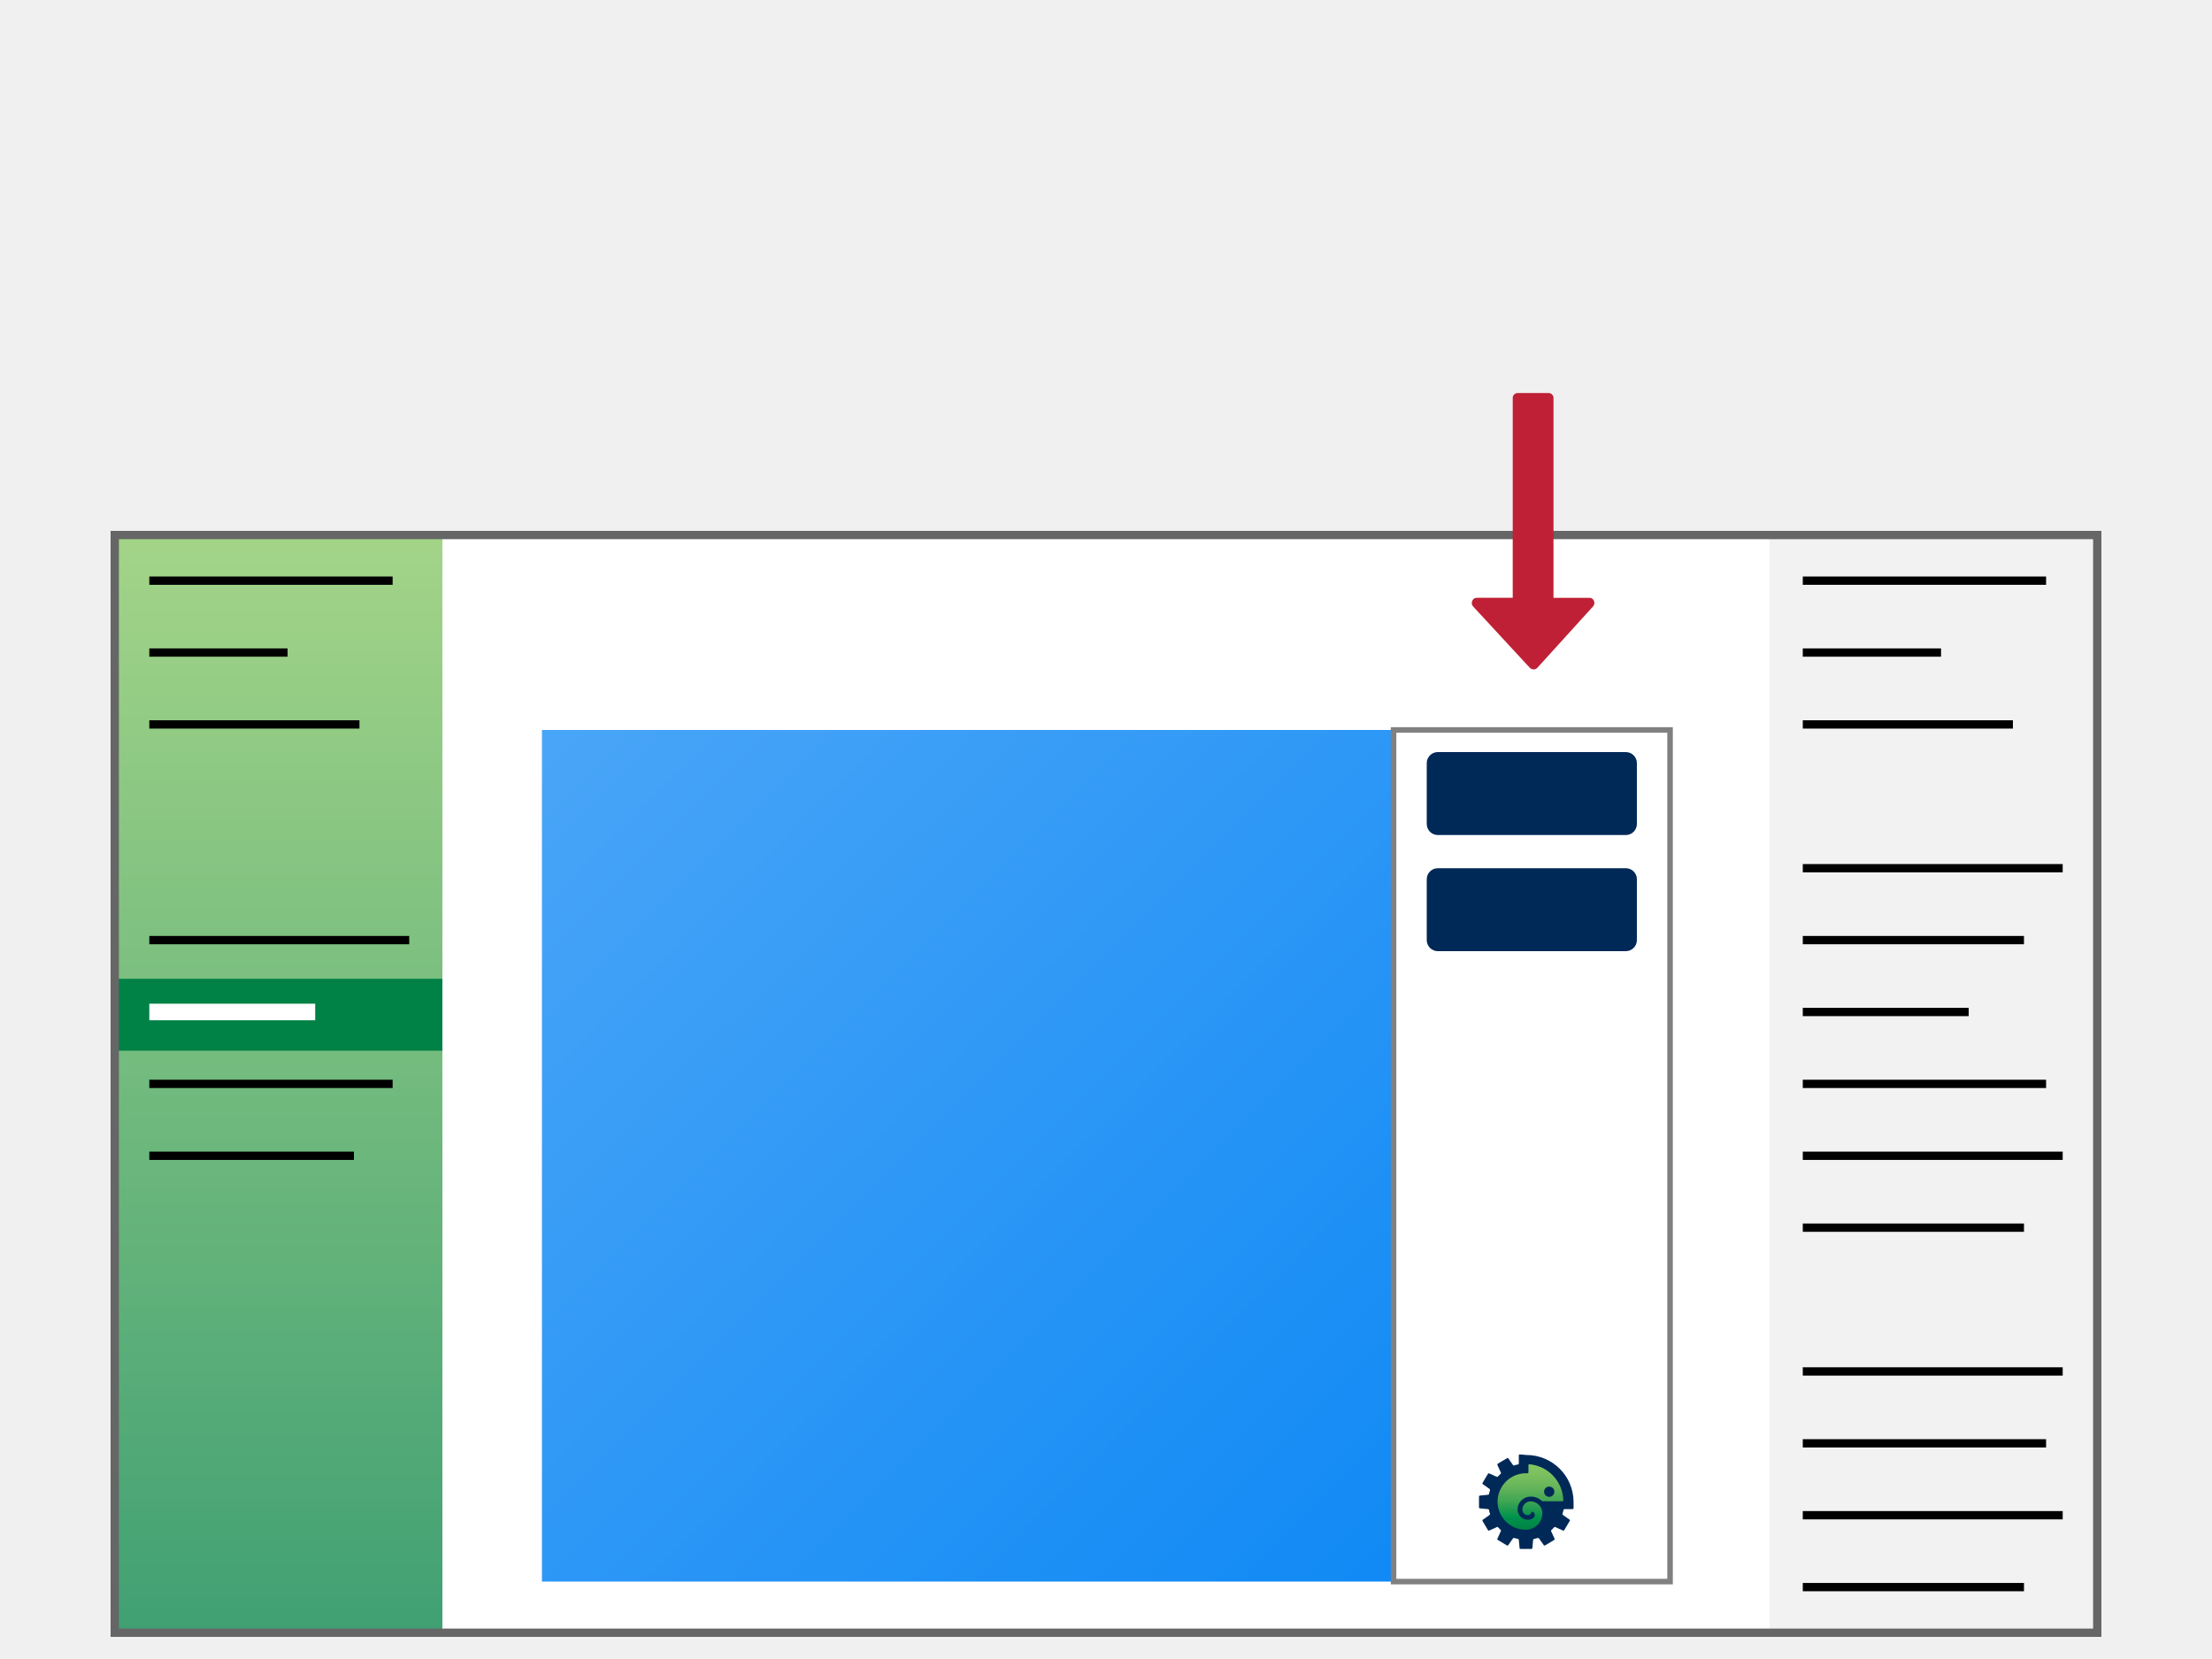
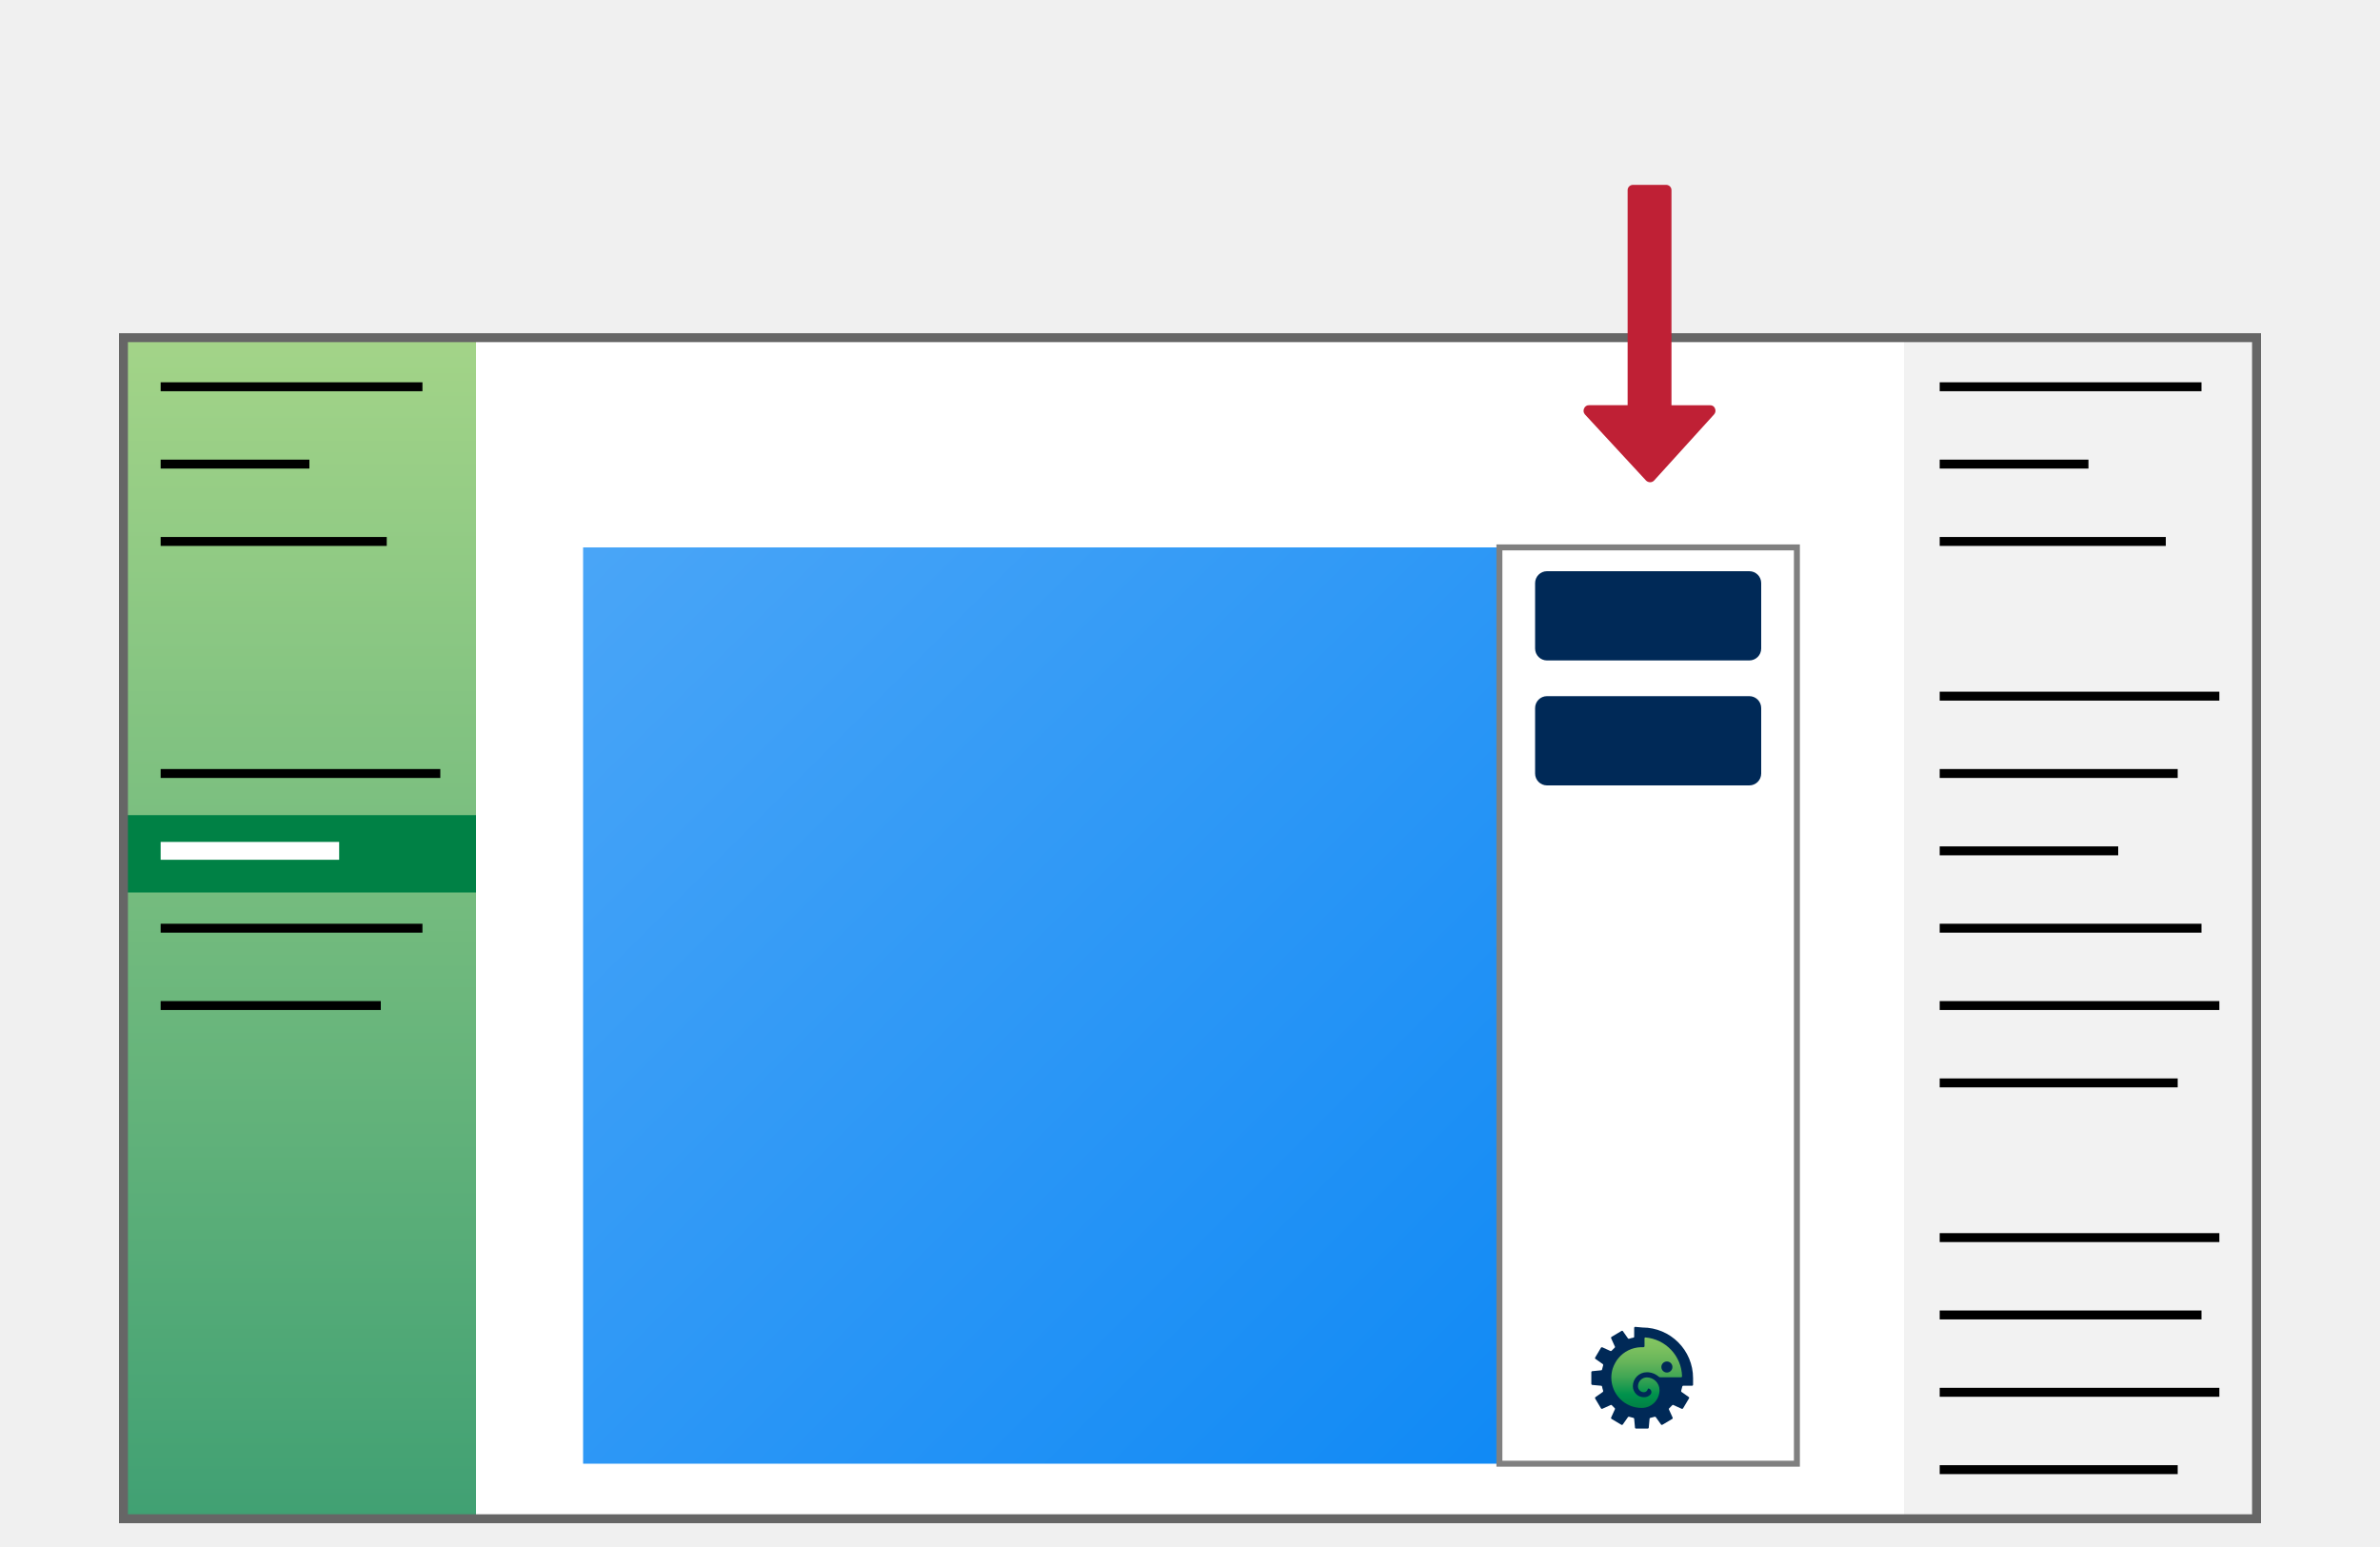
- <svg xmlns="http://www.w3.org/2000/svg" viewBox="0 0 400 300">
+ <svg xmlns="http://www.w3.org/2000/svg" viewBox="0 40 400 260">
  <defs>
    <style>.a,.h{fill:#fff;}.b{fill:url(#a);}.c{stroke:#000;stroke-width:1.5px;}.c,.e,.h{stroke-miterlimit:10;}.d{fill:#008145;}.e{stroke:#fff;stroke-width:3px;}.f{fill:#f2f2f2;}.g{fill:url(#b);}.h{stroke:gray;}.i{fill:#002957;}.j{fill:url(#c);}.k{fill:#666;}.l{fill:#bf2035;}</style>
    <linearGradient id="a" x1="50" y1="96.91" x2="50" y2="295.94" gradientUnits="userSpaceOnUse">
      <stop offset="0" stop-color="#a3d488" />
      <stop offset="1" stop-color="#40a073" />
    </linearGradient>
    <linearGradient id="b" x1="99.19" y1="133.19" x2="250.07" y2="284.07" gradientUnits="userSpaceOnUse">
      <stop offset="0" stop-color="#49a5f7" />
      <stop offset="1" stop-color="#118af5" />
    </linearGradient>
    <linearGradient id="c" x1="276.74" y1="345.38" x2="276.74" y2="357.22" gradientTransform="matrix(1, 0, 0, -1, 0, 622)" gradientUnits="userSpaceOnUse">
      <stop offset="0" stop-color="#008145" />
      <stop offset="0.19" stop-color="#00924c" />
      <stop offset="0.43" stop-color="#3fa554" />
      <stop offset="0.65" stop-color="#66b55a" />
      <stop offset="0.85" stop-color="#7cc05f" />
      <stop offset="1" stop-color="#84c661" />
    </linearGradient>
  </defs>
  <rect class="a" x="20.5" y="97" width="359" height="199" />
  <rect class="b" x="20" y="96" width="60" height="200" />
  <line class="c" x1="27" y1="105" x2="71" y2="105" />
  <line class="c" x1="27" y1="118" x2="52" y2="118" />
  <line class="c" x1="27" y1="131" x2="65" y2="131" />
  <line class="c" x1="27" y1="170" x2="74" y2="170" />
  <rect class="d" x="20" y="177" width="60" height="13" />
  <line class="e" x1="27" y1="183" x2="57" y2="183" />
  <line class="c" x1="27" y1="196" x2="71" y2="196" />
  <line class="c" x1="27" y1="209" x2="64" y2="209" />
  <rect class="f" x="320" y="96" width="60" height="200" />
  <line class="c" x1="326" y1="105" x2="370" y2="105" />
  <line class="c" x1="326" y1="118" x2="351" y2="118" />
  <line class="c" x1="326" y1="131" x2="364" y2="131" />
  <line class="c" x1="326" y1="157" x2="373" y2="157" />
  <line class="c" x1="326" y1="170" x2="366" y2="170" />
  <line class="c" x1="326" y1="183" x2="356" y2="183" />
  <line class="c" x1="326" y1="196" x2="370" y2="196" />
  <line class="c" x1="326" y1="209" x2="373" y2="209" />
  <line class="c" x1="326" y1="222" x2="366" y2="222" />
  <line class="c" x1="326" y1="248" x2="373" y2="248" />
  <line class="c" x1="326" y1="261" x2="370" y2="261" />
  <line class="c" x1="326" y1="274" x2="373" y2="274" />
  <line class="c" x1="326" y1="287" x2="366" y2="287" />
  <rect class="g" x="98" y="132" width="154" height="154" />
  <rect class="h" x="252" y="132" width="50" height="154" />
  <rect class="i" x="258" y="136" width="38" height="15" rx="2" />
  <rect class="i" x="258" y="157" width="38" height="15" rx="2" />
  <path class="i" d="M274.82,263a.18.18,0,0,0-.17.17v1.5a.14.14,0,0,1-.12.14,5.57,5.57,0,0,0-.73.19.18.18,0,0,1-.19-.06l-.88-1.25a.17.17,0,0,0-.21,0l-1.68,1a.18.18,0,0,0-.07.21l.63,1.39a.13.13,0,0,1,0,.18c-.19.18-.37.35-.54.54a.18.18,0,0,1-.19.05l-1.39-.63a.18.18,0,0,0-.2.06l-1,1.69a.16.16,0,0,0,.05.2l1.25.88a.2.2,0,0,1,.06.19,6.54,6.54,0,0,0-.19.73.15.15,0,0,1-.14.12l-1.52.15a.16.16,0,0,0-.14.15v2a.18.18,0,0,0,.14.16l1.52.14a.15.15,0,0,1,.14.12,5.57,5.57,0,0,0,.19.73.2.2,0,0,1-.06.19l-1.25.88a.19.19,0,0,0-.05.21l1,1.68a.17.17,0,0,0,.2.07l1.39-.63a.14.14,0,0,1,.19,0,6.88,6.88,0,0,0,.54.54.17.17,0,0,1,0,.19l-.63,1.38a.18.18,0,0,0,.07.21l1.68,1a.17.17,0,0,0,.21-.05l.88-1.25a.2.2,0,0,1,.19-.06,6.54,6.54,0,0,0,.73.19.16.16,0,0,1,.12.14l.14,1.52a.16.16,0,0,0,.16.14h2a.17.17,0,0,0,.15-.14l.14-1.52c0-.08.07-.12.13-.14a6,6,0,0,0,.73-.19.18.18,0,0,1,.18.06l.89,1.25a.17.17,0,0,0,.2.05l1.69-1a.19.19,0,0,0,.06-.21l-.63-1.38a.16.16,0,0,1,.05-.19,6.75,6.75,0,0,0,.53-.54c.05,0,.13-.08.19,0l1.39.63a.18.18,0,0,0,.21-.07l1-1.68a.16.16,0,0,0,0-.21l-1.25-.88a.18.18,0,0,1-.06-.19,6.54,6.54,0,0,0,.19-.73.15.15,0,0,1,.14-.12h1.5a.18.18,0,0,0,.17-.18v-1.1a8.51,8.51,0,0,0-8.51-8.51Z" />
  <path class="j" d="M276.53,264.78a.14.14,0,0,0-.14.14v1.33a.18.18,0,0,1-.18.17h-.44a5.08,5.08,0,0,0-3.78,1.86,4.2,4.2,0,0,0-.55.82,5.7,5.7,0,0,0-.4.91,5.48,5.48,0,0,0-.23,1.52h0a5.1,5.1,0,0,0,5.1,5.1h0a3,3,0,0,0,3-3,2.14,2.14,0,0,0-2.13-2.13,1.49,1.49,0,0,0-1.49,1.49,1,1,0,0,0,1,1,.67.67,0,0,0,.65-.53.13.13,0,0,1,.14-.1.62.62,0,0,1,.32,1,1.46,1.46,0,0,1-1.11.47,1.86,1.86,0,0,1-1.86-1.86,2.35,2.35,0,0,1,2.35-2.34,3,3,0,0,1,2,.75.39.39,0,0,0,.27.1h3.5a.16.16,0,0,0,.15-.16A6.74,6.74,0,0,0,276.53,264.78Z" />
  <path class="i" d="M280.15,270.68a.93.93,0,1,1,.93-.93A.93.93,0,0,1,280.15,270.68Z" />
  <path class="k" d="M378.5,97.5v197H21.5V97.5h357M380,96H20V296H380V96Z" />
  <path class="l" d="M288.23,108.64a.92.92,0,0,1-.14,1L278,120.76a.91.91,0,0,1-.66.29,1,1,0,0,1-.7-.29l-10.27-11.11a.92.92,0,0,1-.14-1,.86.86,0,0,1,.84-.55h6.48V72a.88.88,0,0,1,.26-.67.9.9,0,0,1,.66-.26H280a.9.9,0,0,1,.66.26.88.88,0,0,1,.26.67v36.11h6.49A.82.82,0,0,1,288.23,108.64Z" />
</svg>
